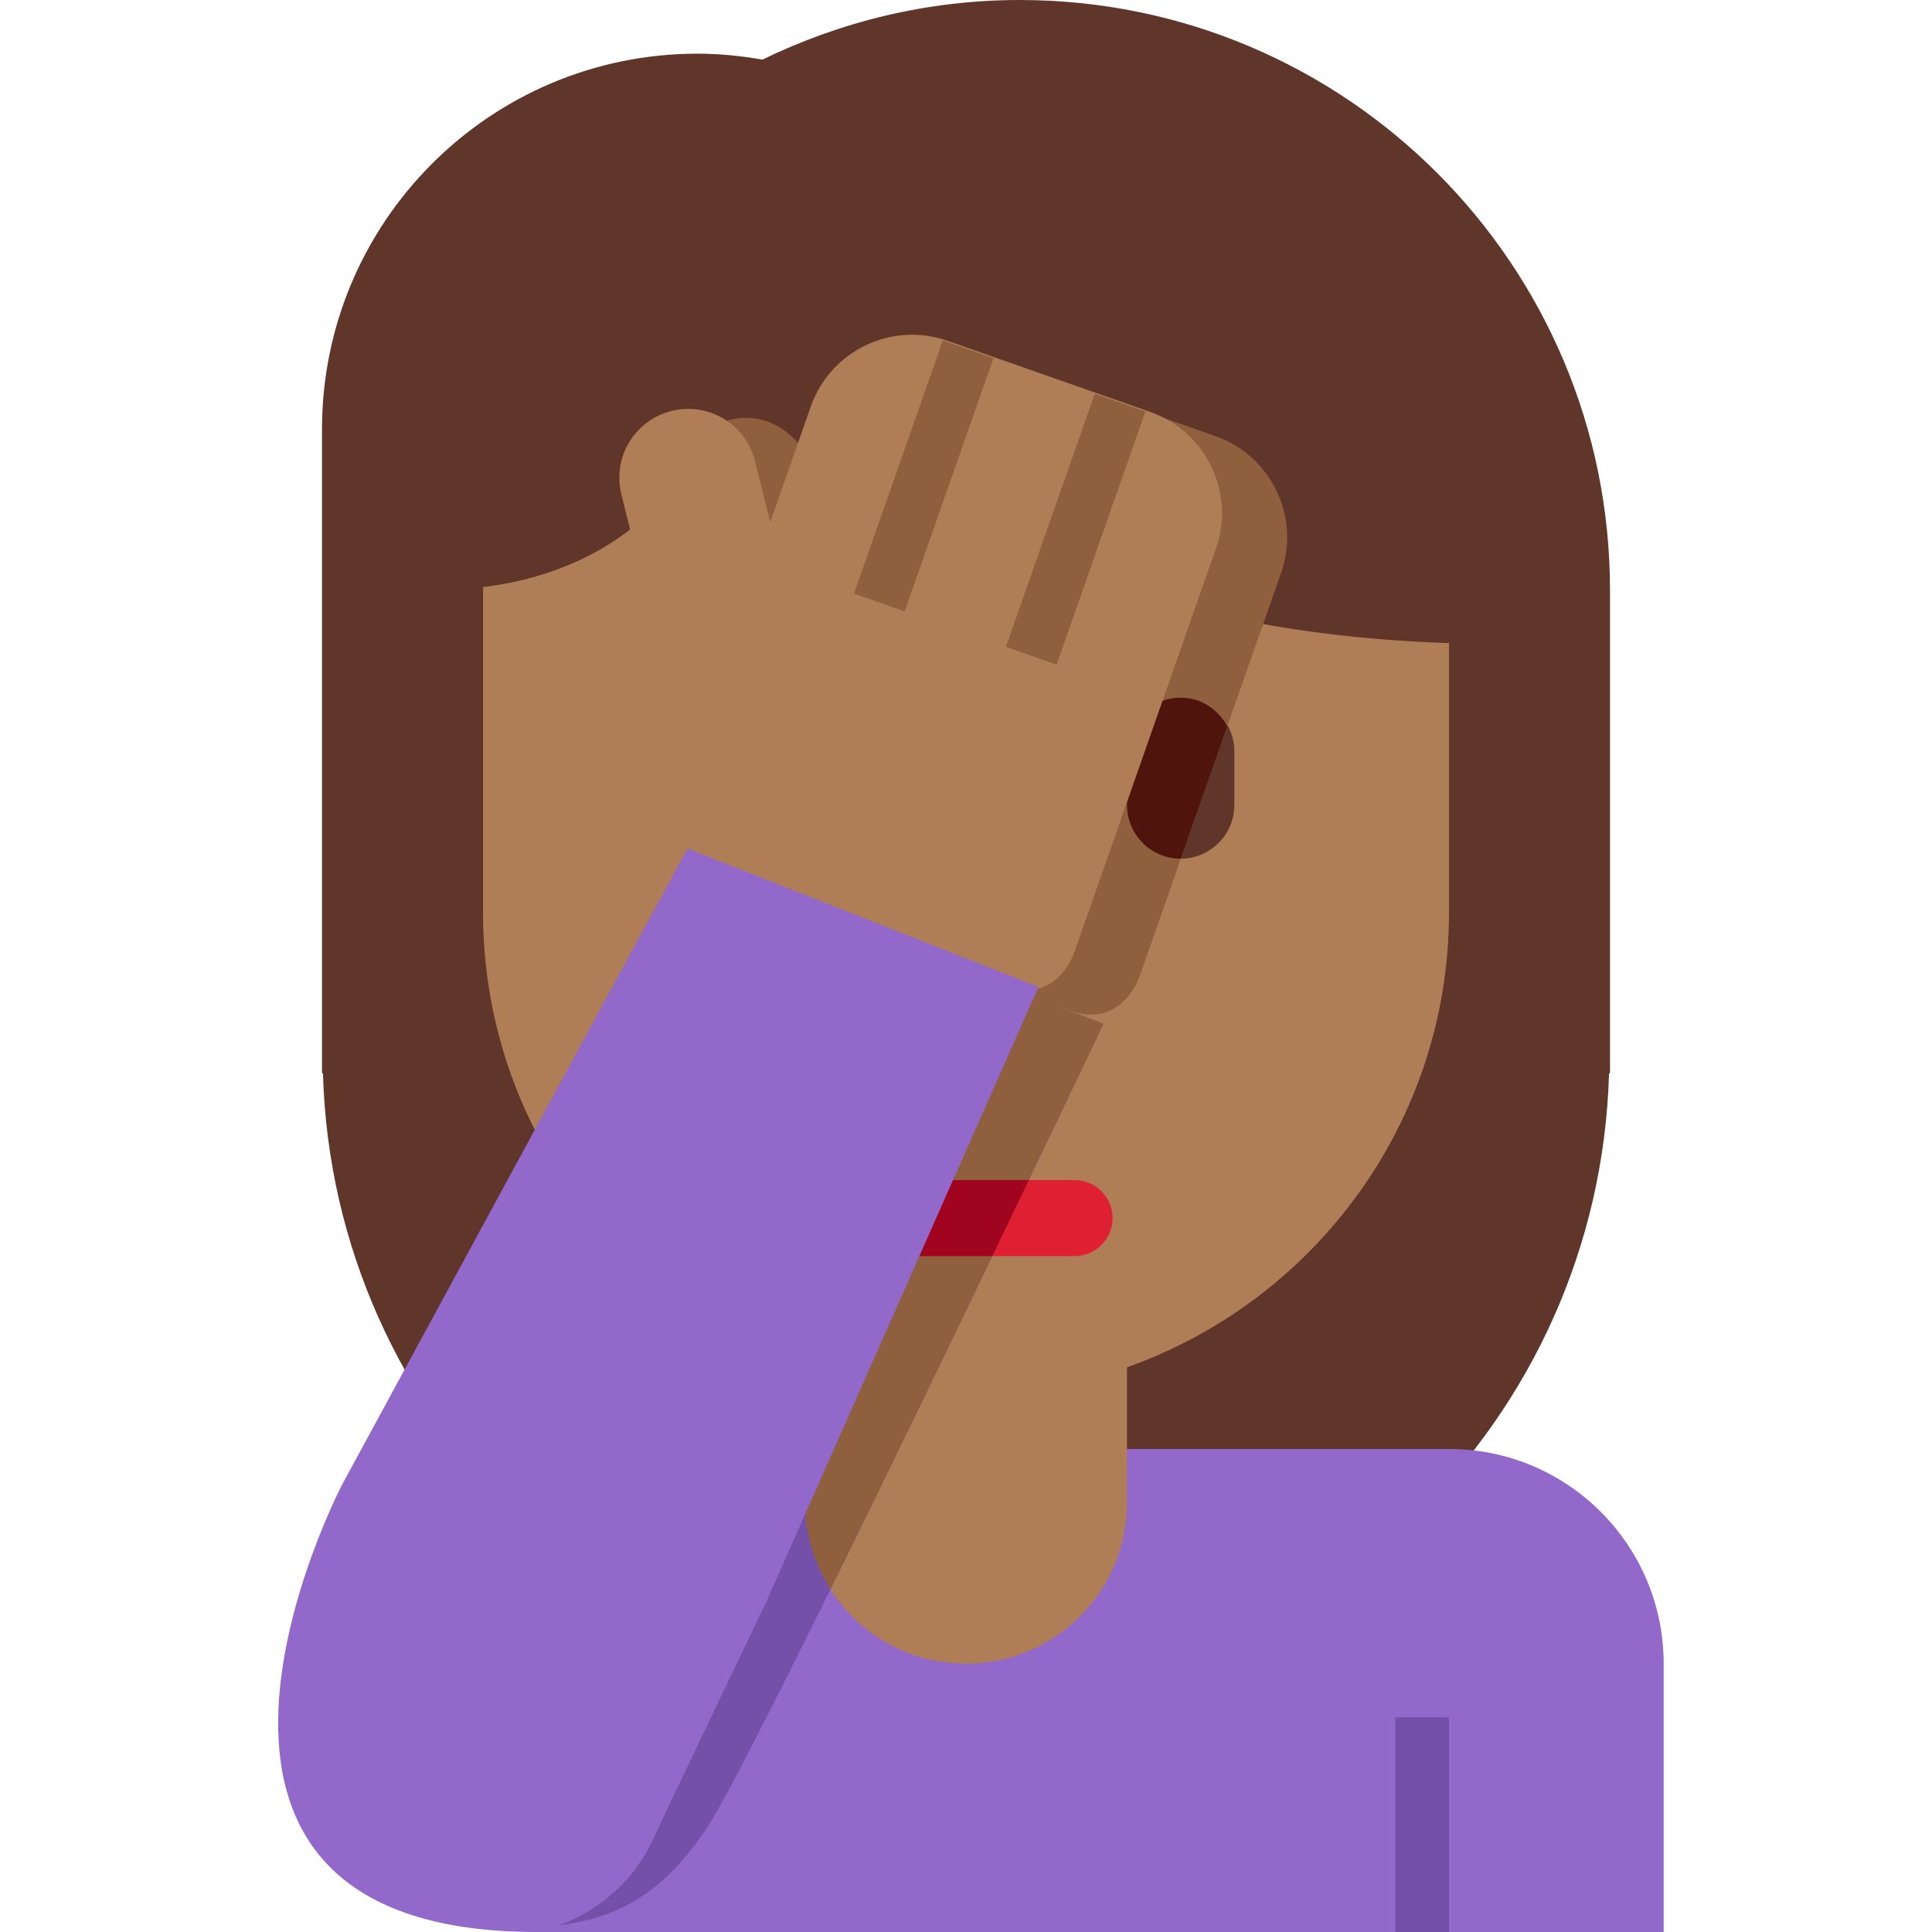
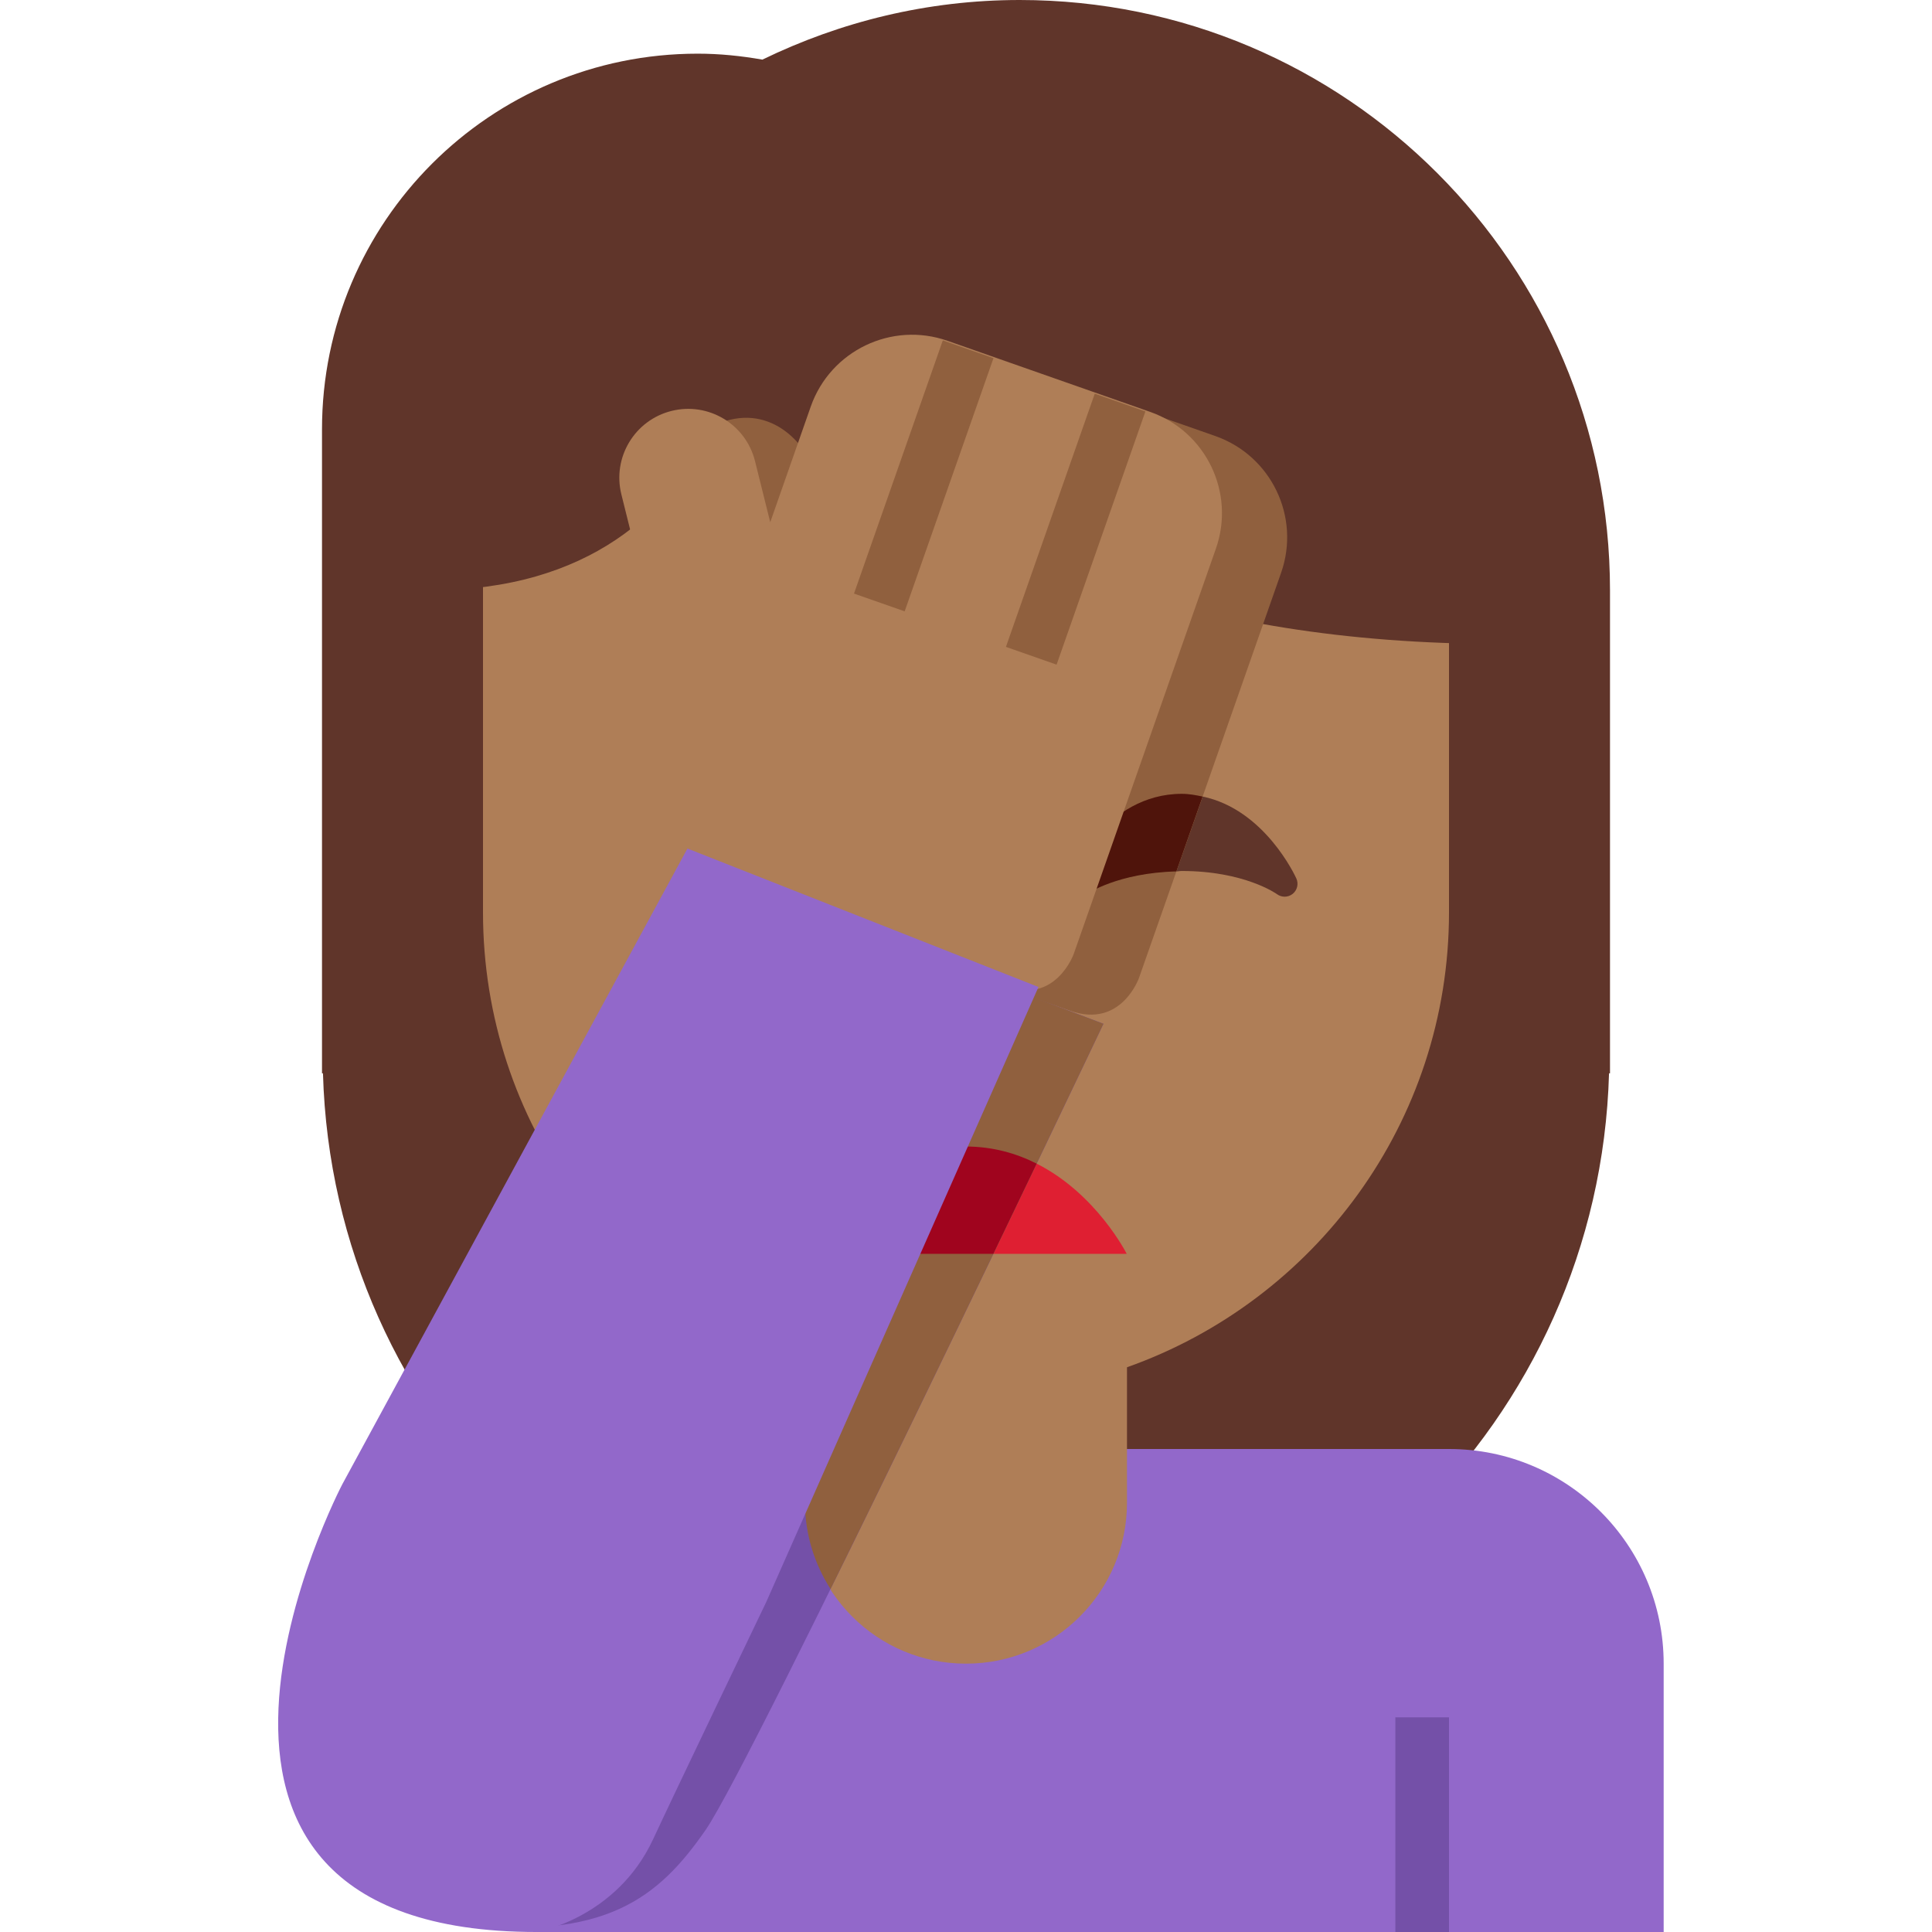
<svg xmlns="http://www.w3.org/2000/svg" viewBox="0 0 45 45" style="enable-background:new 0 0 45 45;" xml:space="preserve" version="1.1" id="svg2">
  <defs id="defs6">
    <clipPath id="clipPath16" clipPathUnits="userSpaceOnUse">
      <path id="path18" d="M 0,36 36,36 36,0 0,0 0,36 Z" />
    </clipPath>
  </defs>
  <g transform="matrix(1.25,0,0,-1.25,0,45)" id="g10">
    <g id="g12">
      <g clip-path="url(#clipPath16)" id="g14">
        <g transform="translate(19,36)" id="g20">
          <path id="path22" style="fill:#60352a;fill-opacity:1;fill-rule:nonzero;stroke:none" d="M 0,0 C -1.721,0 -3.343,-0.406 -4.794,-1.111 -5.186,-1.042 -5.588,-1 -6,-1 c -3.866,0 -7,-3.134 -7,-7 l 0,-12 0.018,0 c 0.183,-6.467 5.471,-11.656 11.982,-11.656 6.511,0 11.799,5.189 11.982,11.656 l 0.018,0 0,9 C 11,-4.925 6.075,0 0,0" />
        </g>
        <g transform="translate(27,9)" id="g24">
          <path id="path26" style="fill:#9268ca;fill-opacity:1;fill-rule:nonzero;stroke:none" d="m 0,0 -17,0 0,-9 21,0 0,5 C 4,-1.791 2.209,0 0,0" />
        </g>
        <g transform="translate(9,31)" id="g28">
          <path id="path30" style="fill:#af7e57;fill-opacity:1;fill-rule:nonzero;stroke:none" d="m 0,0 0,-12 c 0,-3.917 2.507,-7.24 6,-8.477 L 6,-23 c 0,-1.657 1.343,-3 3,-3 1.657,0 3,1.343 3,3 l 0,2.523 c 3.493,1.237 6,4.56 6,8.477 L 18,0 0,0 Z" />
        </g>
        <g transform="translate(26.999,31)" id="g32">
          <path id="path34" style="fill:#60352a;fill-opacity:1;fill-rule:nonzero;stroke:none" d="m 0,0 0,1 -18.999,0 0,-1 0,-6 c 6,0 6,6 6,6 0,0 2,-7 14,-7 l 0,7 L 0,0 Z" />
        </g>
        <path id="path36" style="fill:#60352a;fill-opacity:1;fill-rule:nonzero;stroke:none" d="m 16.262,26.708 -4.01,0 0,4.703 4.01,0 0,-4.703 z" />
        <g transform="translate(18.734,17.6143)" id="g38">
          <path id="path40" style="fill:#7450a8;fill-opacity:1;fill-rule:nonzero;stroke:none" d="m 0,0 1.827,-0.691 c 0,0 -6.529,-13.746 -7.413,-15.022 -0.884,-1.277 -1.87,-2.055 -4.57,-1.761 L 0,0 Z" />
        </g>
        <path id="path42" style="fill:#7450a8;fill-opacity:1;fill-rule:nonzero;stroke:none" d="m 27,0 -1,0 0,4 1,0 0,-4 z" />
        <g transform="translate(14.9844,7.6094)" id="g44">
          <path id="path46" style="fill:#7450a8;fill-opacity:1;fill-rule:nonzero;stroke:none" d="m 0,0 c 0,0 -2.359,-4.422 -2.865,-5.335 -0.276,-0.497 -1.305,-2.009 -2.322,-2.009 0,0 2.213,-0.121 3.121,1.682 1.285,2.553 1.957,3.787 2.425,4.646 0,0 -0.125,0.329 -0.203,0.485 C 0.039,-0.297 0,0 0,0" />
        </g>
-         <g transform="translate(18.734,17.6143)" id="g48">
-           <path id="path50" style="fill:#90603e;fill-opacity:1;fill-rule:nonzero;stroke:none" d="m 0,0 -4.084,-6.952 c 0.116,-0.047 0.231,-0.097 0.35,-0.139 l 0,-2.523 c 0,-0.594 0.178,-1.144 0.476,-1.61 2.195,4.449 5.085,10.533 5.085,10.533 L 0,0 Z" />
+         <g transform="translate(24.1566,19.6285)" id="g48">
+           <path id="path50" style="fill:#60352a;fill-opacity:1;fill-rule:nonzero;stroke:none" d="m 0,0 c -0.026,0.058 -0.596,1.288 -1.747,1.529 l -0.49,-1.396 c 0.037,0.001 0.063,0.009 0.101,0.009 1.163,0 1.761,-0.422 1.774,-0.432 0.042,-0.031 0.093,-0.047 0.143,-0.047 0.053,0 0.106,0.018 0.149,0.052 C 0.015,-0.217 0.044,-0.1 0,0" />
        </g>
-         <g transform="translate(20.0225,12.5945)" id="g52">
-           <path id="path54" style="fill:#df1f32;fill-opacity:1;fill-rule:nonzero;stroke:none" d="m 0,0 -5.269,0 c -0.39,0 -0.708,0.319 -0.708,0.709 0,0.389 0.318,0.708 0.708,0.708 L 0,1.417 C 0.39,1.417 0.709,1.098 0.709,0.709 0.709,0.319 0.39,0 0,0" />
+         <g transform="translate(22.6462,27.875)" id="g52">
+           <path id="path54" style="fill:#90603e;fill-opacity:1;fill-rule:nonzero;stroke:none" d="M 0,0 -3.774,1.324 C -4.817,1.69 -5.958,1.141 -6.324,0.099 l -0.756,-2.155 -0.283,1.14 c -0.172,0.687 -0.826,1.485 -1.77,1.195 -0.678,-0.209 -0.891,-1.128 -0.72,-1.816 l 1.226,-4.929 -0.345,-0.984 0.613,-1.275 5.661,-1.986 c 0.944,-0.331 1.275,0.613 1.275,0.613 l 0.697,1.985 0.489,1.395 1.462,4.169 C 1.591,-1.507 1.042,-0.366 0,0" />
        </g>
-         <g transform="translate(15.7848,12.5945)" id="g56">
-           <path id="path58" style="fill:#a0041e;fill-opacity:1;fill-rule:nonzero;stroke:none" d="m 0,0 2.706,0 c 0.24,0.5 0.468,0.975 0.68,1.417 l -2.553,0 L 0,0 Z" />
+         <g transform="translate(22.0209,21.2083)" id="g56">
+           <path id="path58" style="fill:#4f140b;fill-opacity:1;fill-rule:nonzero;stroke:none" d="m 0,0 c -1.417,0 -2.107,-1.515 -2.136,-1.58 -0.044,-0.099 -0.015,-0.215 0.07,-0.283 0.083,-0.068 0.204,-0.071 0.292,-0.007 0.006,0.005 0.578,0.397 1.673,0.424 l 0.489,1.395 C 0.264,-0.025 0.138,0 0,0" />
        </g>
-         <g transform="translate(22,20)" id="g60">
-           <path id="path62" style="fill:#60352a;fill-opacity:1;fill-rule:nonzero;stroke:none" d="m 0,0 c -0.553,0 -1,0.448 -1,1 l 0,1 C -1,2.552 -0.553,3 0,3 0.553,3 1,2.552 1,2 L 1,1 C 1,0.448 0.553,0 0,0" />
+         <g transform="translate(12.5133,28.3432)" id="g60">
+           <path id="path62" style="fill:#af7e57;fill-opacity:1;fill-rule:nonzero;stroke:none" d="m 0,0 c 0.687,0.171 1.383,-0.247 1.555,-0.934 l 0.284,-1.14 0.755,2.155 c 0.366,1.042 1.508,1.591 2.55,1.225 l 3.774,-1.324 c 1.042,-0.366 1.591,-1.507 1.225,-2.549 l -2.648,-7.549 c 0,0 -0.331,-0.944 -1.274,-0.613 l -5.662,1.986 -0.613,1.275 0.346,0.984 -1.227,4.929 C -1.106,-0.867 -0.687,-0.171 0,0" />
        </g>
-         <g transform="translate(13.5127,28.1537)" id="g64">
-           <path id="path66" style="fill:#90603e;fill-opacity:1;fill-rule:nonzero;stroke:none" d="m 0,0 c 0.945,0.291 1.598,-0.508 1.77,-1.195 l 0.284,-1.14 0.756,2.155 c 0.365,1.042 1.507,1.591 2.549,1.225 l 3.774,-1.324 c 1.043,-0.365 1.591,-1.507 1.226,-2.549 l -2.648,-7.549 c 0,0 -0.331,-0.944 -1.275,-0.613 l -5.662,1.987 -0.612,1.274 0.345,0.984 -1.226,4.93 C -0.891,-1.127 -0.677,-0.208 0,0" />
+         <g transform="translate(18.744,23.9463)" id="g64">
+           <path id="path66" style="fill:#90603e;fill-opacity:1;fill-rule:nonzero;stroke:none" d="M 0,0 0.944,-0.331 2.599,4.387 1.655,4.718 0,0 Z" />
        </g>
-         <g transform="translate(22,23)" id="g68">
-           <path id="path70" style="fill:#4f140b;fill-opacity:1;fill-rule:nonzero;stroke:none" d="m 0,0 c -0.553,0 -1,-0.448 -1,-1 l 0,-1 c 0,-0.552 0.447,-1 1,-1 0.001,0 0.002,10e-4 0.003,10e-4 l 0.866,2.466 C 0.7,-0.22 0.381,0 0,0" />
+         <g transform="translate(15.9131,24.9394)" id="g68">
+           <path id="path70" style="fill:#90603e;fill-opacity:1;fill-rule:nonzero;stroke:none" d="M 0,0 0.944,-0.331 2.599,4.387 1.655,4.718 0,0 Z" />
        </g>
-         <g transform="translate(12.5133,28.3432)" id="g72">
-           <path id="path74" style="fill:#af7e57;fill-opacity:1;fill-rule:nonzero;stroke:none" d="m 0,0 c 0.687,0.171 1.383,-0.247 1.555,-0.934 l 0.284,-1.14 0.755,2.155 c 0.366,1.042 1.508,1.591 2.55,1.225 l 3.774,-1.324 c 1.042,-0.366 1.591,-1.507 1.225,-2.549 l -2.648,-7.549 c 0,0 -0.331,-0.944 -1.274,-0.613 l -5.662,1.986 -0.613,1.275 0.346,0.984 -1.227,4.929 C -1.106,-0.867 -0.687,-0.171 0,0" />
+         <g transform="translate(20.9948,12.6362)" id="g72">
+           <path id="path74" style="fill:#df1f32;fill-opacity:1;fill-rule:nonzero;stroke:none" d="M 0,0 C 0,0 -0.56,1.117 -1.678,1.681 -1.924,1.167 -2.194,0.603 -2.484,0 L 0,0 Z" />
        </g>
-         <g transform="translate(18.744,23.9463)" id="g76">
-           <path id="path78" style="fill:#90603e;fill-opacity:1;fill-rule:nonzero;stroke:none" d="M 0,0 0.944,-0.331 2.599,4.387 1.655,4.718 0,0 Z" />
+         <g transform="translate(14.9948,12.6362)" id="g76">
+           <path id="path78" style="fill:#df1f32;fill-opacity:1;fill-rule:nonzero;stroke:none" d="M 0,0 0.815,0 1.839,1.744 C 0.619,1.209 0,0 0,0" />
        </g>
-         <g transform="translate(15.9131,24.9394)" id="g80">
-           <path id="path82" style="fill:#90603e;fill-opacity:1;fill-rule:nonzero;stroke:none" d="M 0,0 0.944,-0.331 2.599,4.387 1.655,4.718 0,0 Z" />
+         <g transform="translate(18.734,17.6143)" id="g80">
+           <path id="path82" style="fill:#90603e;fill-opacity:1;fill-rule:nonzero;stroke:none" d="m 0,0 -1.9,-3.234 -1.025,-1.744 -1.159,-1.974 0.35,-2.662 c 0,-0.594 0.178,-1.144 0.476,-1.61 0.98,1.986 2.097,4.295 3.035,6.246 0.29,0.603 0.56,1.167 0.806,1.681 0.741,1.547 1.244,2.606 1.244,2.606 L 0,0 Z" />
        </g>
-         <g transform="translate(14.2784,6.1499)" id="g84">
-           <path id="path86" style="fill:#9268ca;fill-opacity:1;fill-rule:nonzero;stroke:none" d="M 0,0 C 0,0 -1.719,-3.579 -2.106,-4.416 -2.794,-5.9 -4.278,-6.15 -4.278,-6.15 c -8,0 -3.622,8.343 -3.622,8.343 L -1.469,14.039 5.072,11.459 0,0 Z" />
+         <g transform="translate(19.3171,14.3173)" id="g84">
+           <path id="path86" style="fill:#a0041e;fill-opacity:1;fill-rule:nonzero;stroke:none" d="m 0,0 c -0.377,0.191 -0.818,0.319 -1.322,0.319 -0.438,0 -0.819,-0.107 -1.161,-0.257 l -1.025,-1.743 2.701,0 C -0.516,-1.078 -0.246,-0.514 0,0" />
+         </g>
+         <g transform="translate(14.2784,6.1499)" id="g88">
+           <path id="path90" style="fill:#9268ca;fill-opacity:1;fill-rule:nonzero;stroke:none" d="M 0,0 C 0,0 -1.719,-3.579 -2.106,-4.416 -2.794,-5.9 -4.278,-6.15 -4.278,-6.15 c -8,0 -3.622,8.343 -3.622,8.343 L -1.469,14.039 5.072,11.459 0,0 Z" />
        </g>
      </g>
    </g>
  </g>
</svg>
